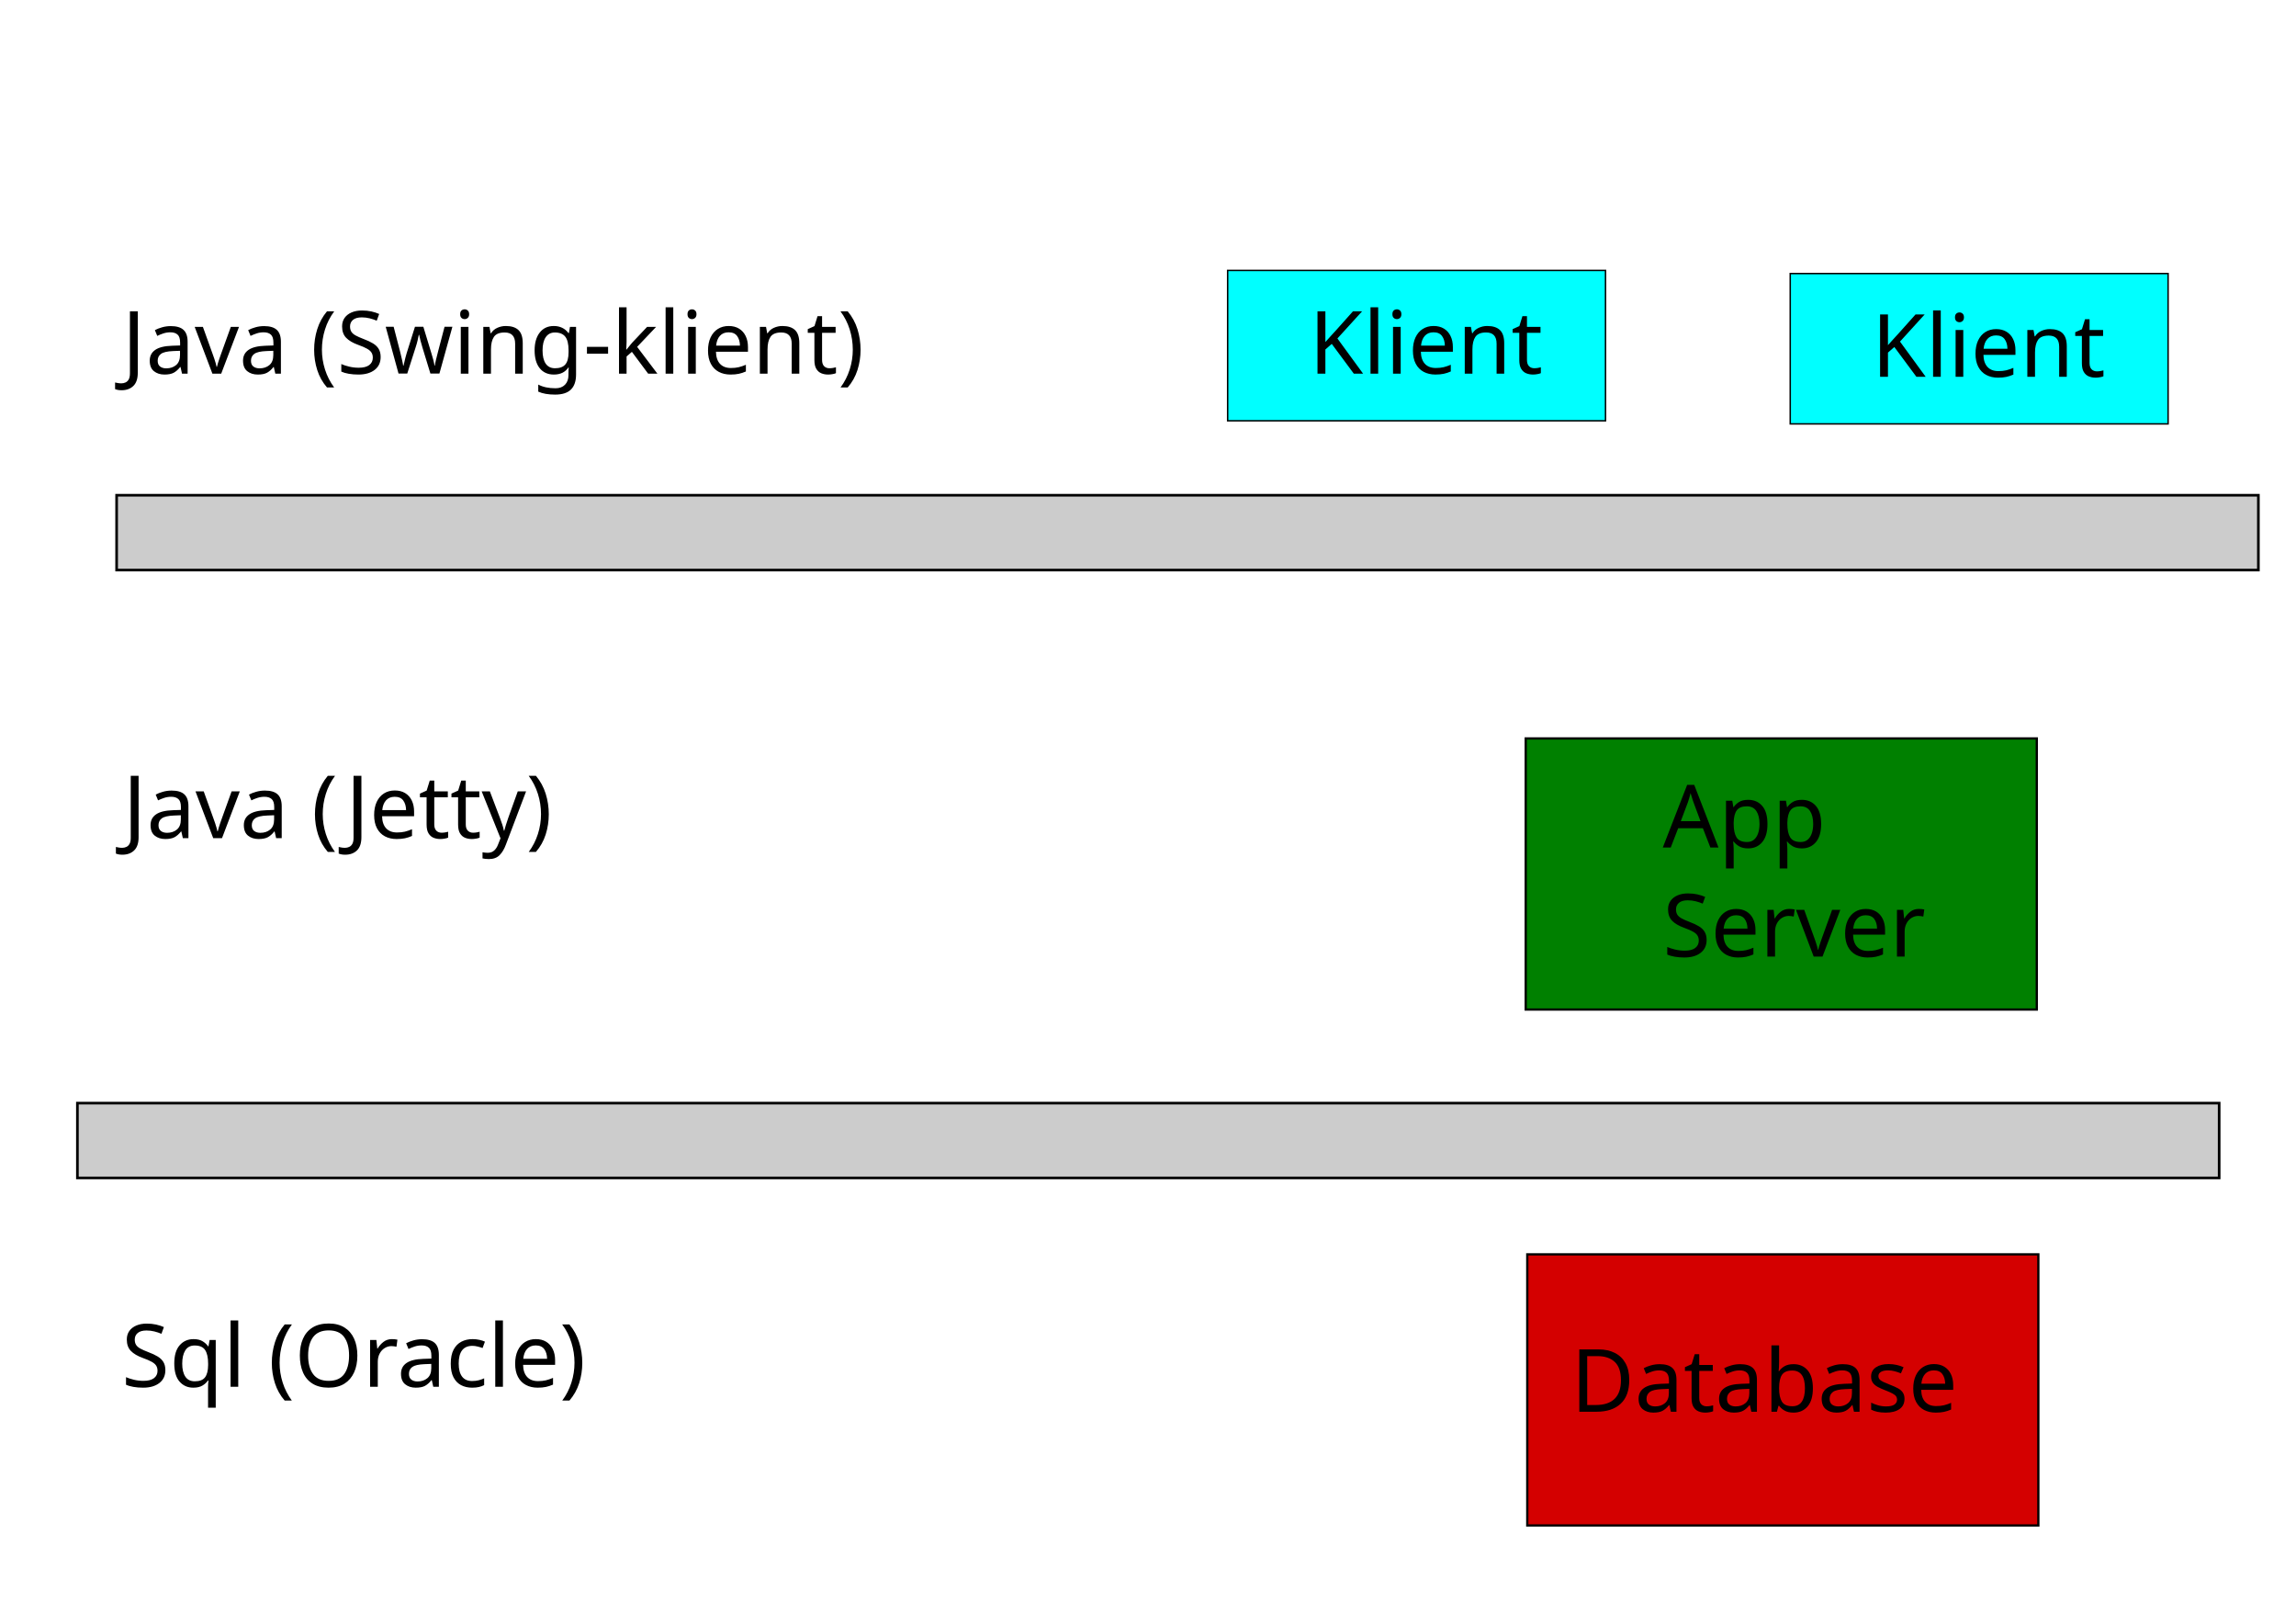
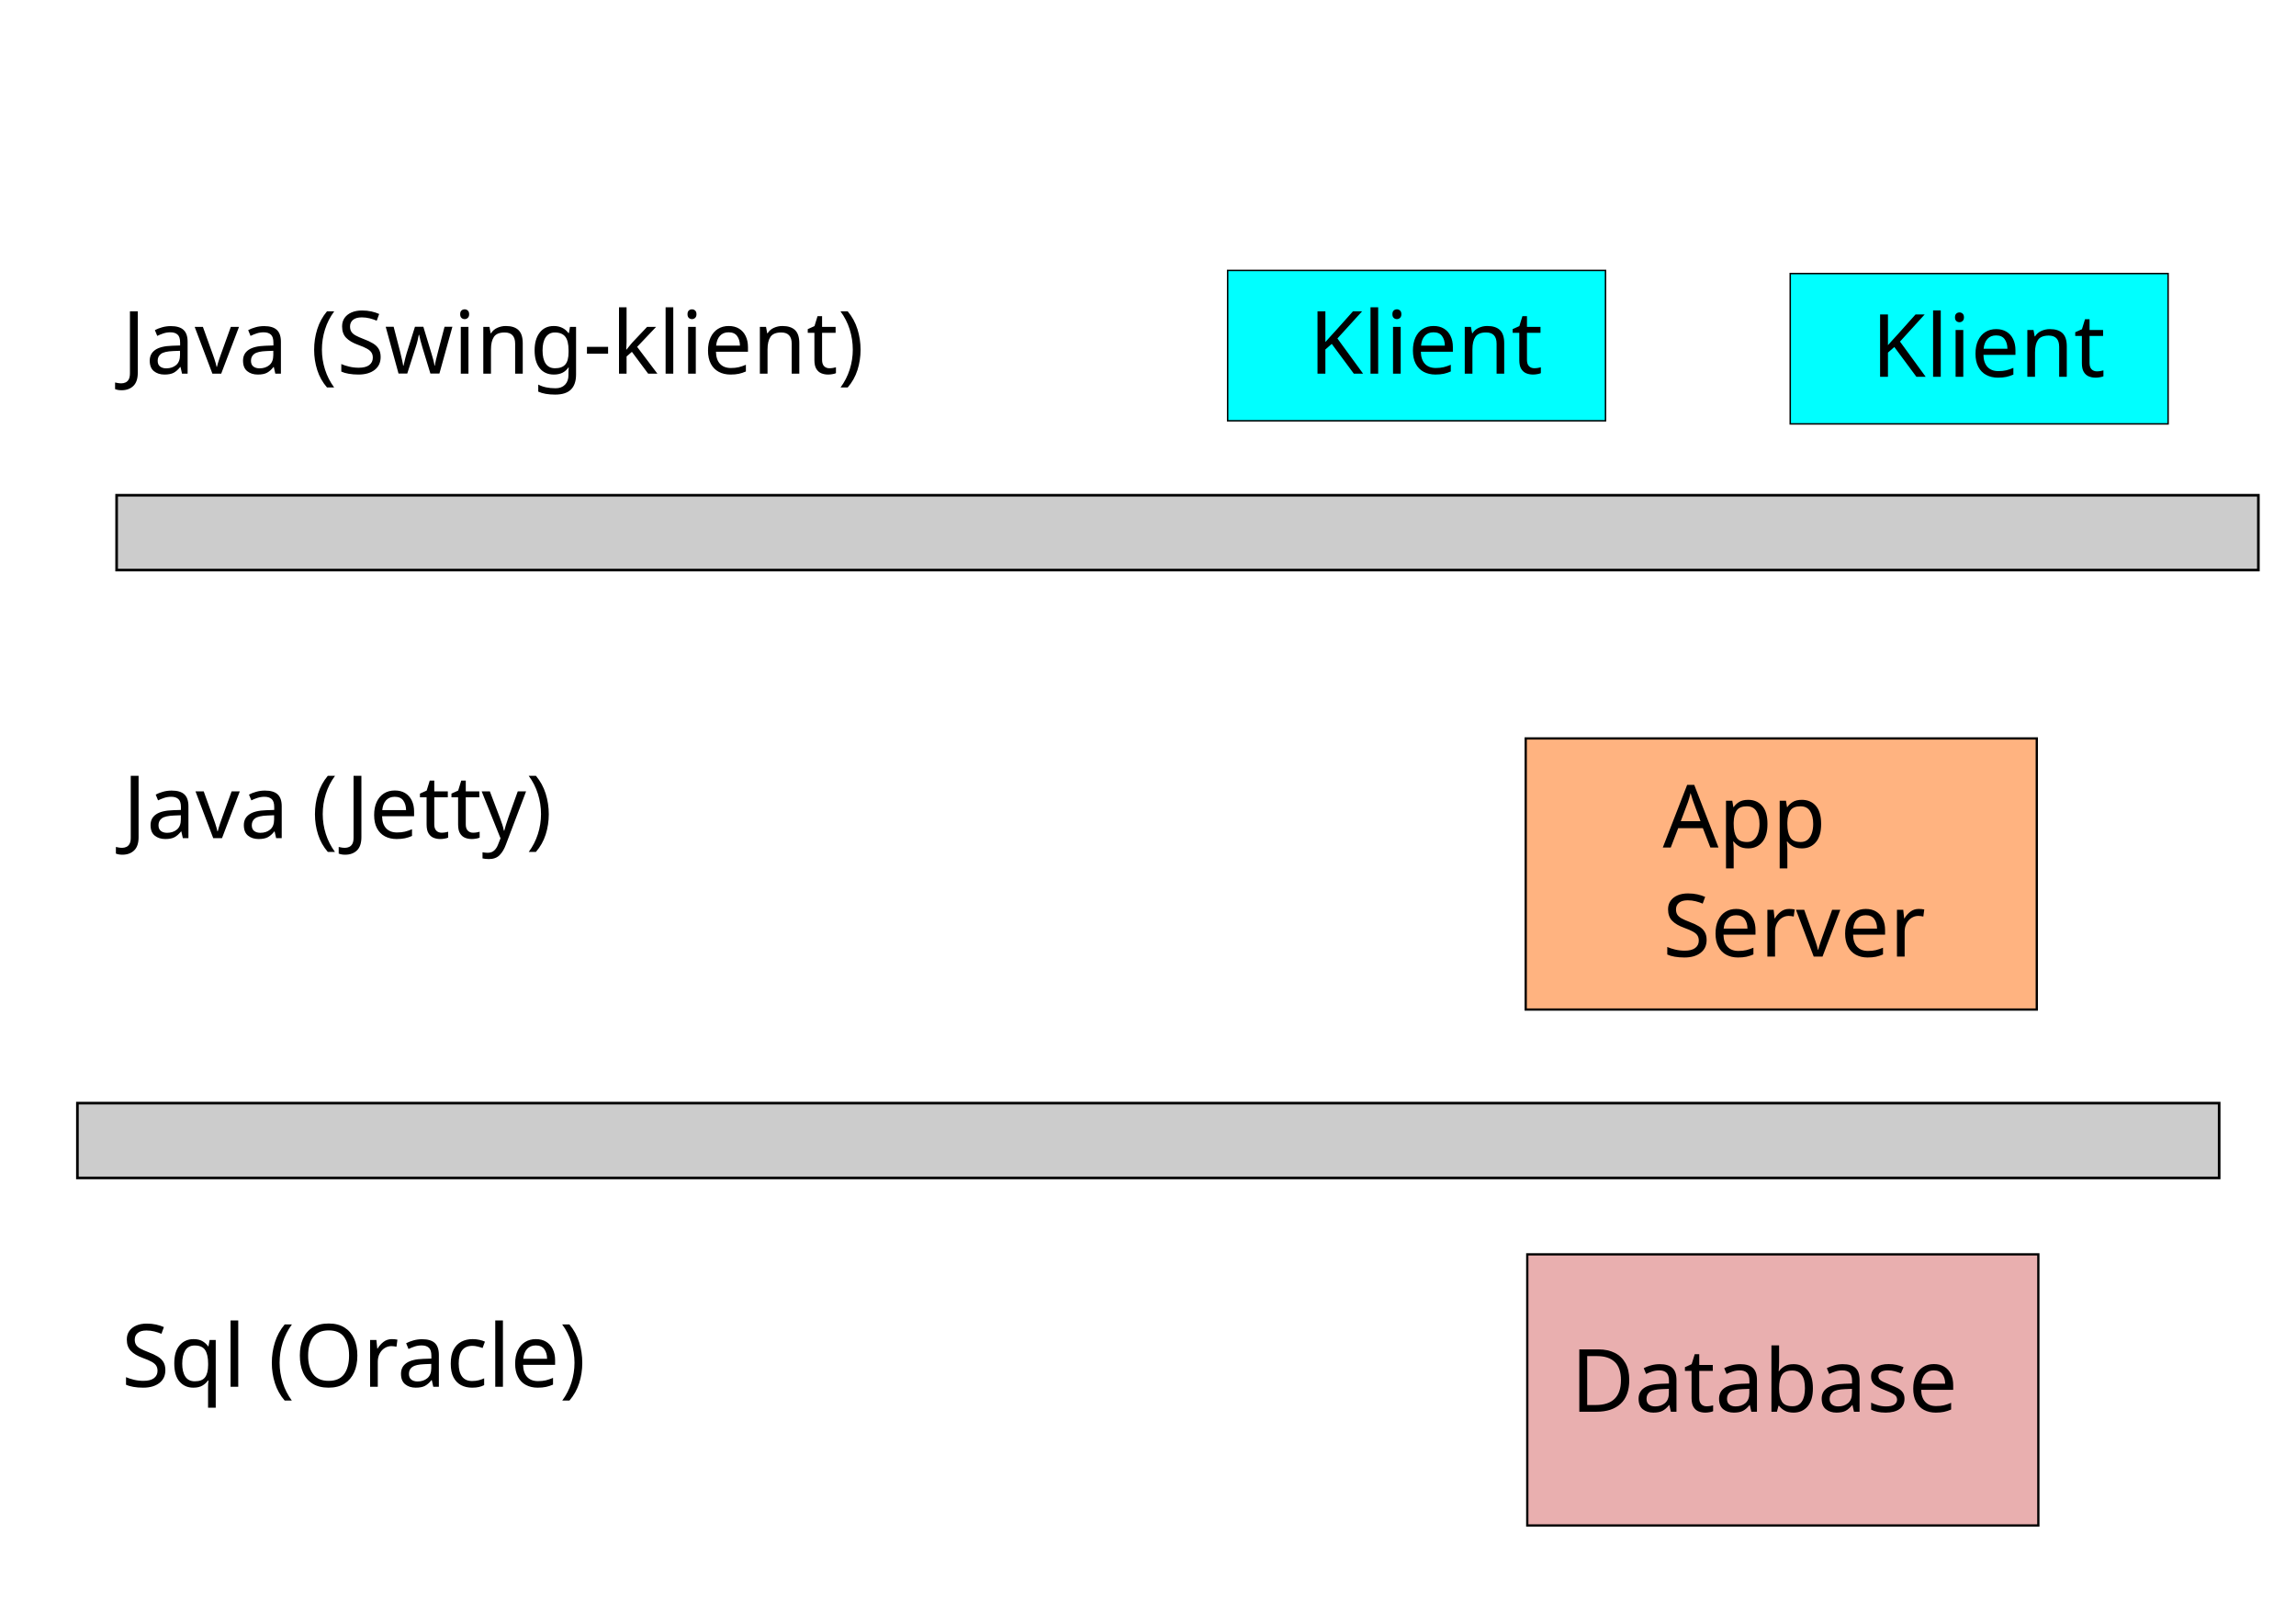
<svg xmlns="http://www.w3.org/2000/svg" width="1052.362" height="744.094" id="svg2" version="1.1">
  <defs id="defs4">
    </defs>
  <g id="layer1" transform="translate(0,-308.2677)">
    <g id="g3017" transform="translate(247.1429,167.1429)">
      <rect y="265.051" x="315.546" height="68.908" width="173.194" id="rect3015" style="fill:#00ffff;fill-rule:evenodd;stroke:#000000;stroke-width:0.664px;stroke-linecap:butt;stroke-linejoin:miter;stroke-opacity:1" />
      <text id="text3011" y="312.362" x="352.857" style="font-size:40px;font-style:normal;font-weight:normal;line-height:125%;letter-spacing:0px;word-spacing:0px;fill:#000000;fill-opacity:1;stroke:none;font-family:Sans" xml:space="preserve">
        <tspan y="312.362" x="352.857" id="tspan3013">Klient</tspan>
      </text>
    </g>
    <g id="g3017-1" transform="translate(505,168.5715)">
      <rect y="265.051" x="315.546" height="68.908" width="173.194" id="rect3015-7" style="fill:#00ffff;fill-rule:evenodd;stroke:#000000;stroke-width:0.664px;stroke-linecap:butt;stroke-linejoin:miter;stroke-opacity:1" />
      <text id="text3011-4" y="312.362" x="352.857" style="font-size:40px;font-style:normal;font-weight:normal;line-height:125%;letter-spacing:0px;word-spacing:0px;fill:#000000;fill-opacity:1;stroke:none;font-family:Sans" xml:space="preserve">
        <tspan y="312.362" x="352.857" id="tspan3013-0">Klient</tspan>
      </text>
    </g>
    <text xml:space="preserve" style="font-size:40px;font-style:normal;font-weight:normal;line-height:125%;letter-spacing:0px;word-spacing:0px;fill:#000000;fill-opacity:1;stroke:none;font-family:Sans" x="55.871" y="479.505" id="text3049">
      <tspan id="tspan3051" x="55.871" y="479.505">Java (Swing-klient)</tspan>
    </text>
    <rect style="fill:#cccccc;fill-rule:evenodd;stroke:#000000;stroke-width:1.207px;stroke-linecap:butt;stroke-linejoin:miter;stroke-opacity:1" id="rect3053-9" width="981.664" height="34.286" x="35.479" y="813.791" />
-     <g id="g3195" transform="translate(317.1429,237.1429)">
-       <rect y="409.523" x="382.161" height="124.249" width="234.249" id="rect3015-5" style="fill:#008000;fill-rule:evenodd;stroke:#000000;stroke-width:1.036px;stroke-linecap:butt;stroke-linejoin:miter;stroke-opacity:1" />
-       <text id="text3011-5" y="459.505" x="445" style="font-size:40px;font-style:normal;font-weight:normal;line-height:125%;letter-spacing:0px;word-spacing:0px;fill:#000000;fill-opacity:1;stroke:none;font-family:Sans" xml:space="preserve">
-         <tspan y="459.505" x="445" id="tspan3013-1">App</tspan>
-         <tspan id="tspan3148" y="509.505" x="445">Server</tspan>
-       </text>
-     </g>
-     <g id="g3190" transform="translate(304.2857,97.14286)">
-       <rect y="785.952" x="395.732" height="124.249" width="234.249" id="rect3015-5-7" style="fill:#d40000;fill-rule:evenodd;stroke:#000000;stroke-width:1.036px;stroke-linecap:butt;stroke-linejoin:miter;stroke-opacity:1" />
-       <text id="text3168" y="858.076" x="415.714" style="font-size:40px;font-style:normal;font-weight:normal;line-height:125%;letter-spacing:0px;word-spacing:0px;fill:#000000;fill-opacity:1;stroke:none;font-family:Sans" xml:space="preserve">
-         <tspan y="858.076" x="415.714" id="tspan3170">Database</tspan>
-       </text>
-     </g>
+     <rect style="fill:#ffb380;fill-rule:evenodd;stroke:#000000;stroke-width:1.036px;stroke-linecap:butt;stroke-linejoin:miter;stroke-opacity:1" id="rect3015-5" width="234.249" height="124.249" x="699.304" y="646.666" />
+     <text xml:space="preserve" style="font-size:40px;font-style:normal;font-weight:normal;line-height:125%;letter-spacing:0px;word-spacing:0px;fill:#000000;fill-opacity:1;stroke:none;font-family:Sans" x="762.143" y="696.648" id="text3011-5">
+       <tspan id="tspan3013-1" x="762.143" y="696.648">App</tspan>
+       <tspan x="762.143" y="746.648" id="tspan3148">Server</tspan>
+     </text>
+     <rect style="fill:#e9afaf;fill-rule:evenodd;stroke:#000000;stroke-width:1.036px;stroke-linecap:butt;stroke-linejoin:miter;stroke-opacity:1" id="rect3015-5-7" width="234.249" height="124.249" x="700.018" y="883.095" />
+     <text xml:space="preserve" style="font-size:40px;font-style:normal;font-weight:normal;line-height:125%;letter-spacing:0px;word-spacing:0px;fill:#000000;fill-opacity:1;stroke:none;font-family:Sans" x="720" y="955.219" id="text3168">
+       <tspan id="tspan3170" x="720" y="955.219">Database</tspan>
+     </text>
    <text xml:space="preserve" style="font-size:40px;font-style:normal;font-weight:normal;line-height:125%;letter-spacing:0px;word-spacing:0px;fill:#000000;fill-opacity:1;stroke:none;font-family:Sans" x="56.242" y="692.362" id="text3172">
      <tspan x="56.242" y="692.362" id="tspan3184">Java (Jetty)</tspan>
      <tspan x="56.242" y="742.362" id="tspan3178" />
      <tspan x="56.242" y="792.362" id="tspan3176" />
    </text>
    <text xml:space="preserve" style="font-size:40px;font-style:normal;font-weight:normal;line-height:125%;letter-spacing:0px;word-spacing:0px;fill:#000000;fill-opacity:1;stroke:none;font-family:Sans" x="55.714" y="943.791" id="text3180">
      <tspan id="tspan3182" x="55.714" y="943.791">Sql (Oracle)</tspan>
    </text>
    <rect style="fill:#cccccc;fill-rule:evenodd;stroke:#000000;stroke-width:1.207px;stroke-linecap:butt;stroke-linejoin:miter;stroke-opacity:1" id="rect3053-9-1" width="981.664" height="34.286" x="53.454" y="535.219" />
  </g>
</svg>
